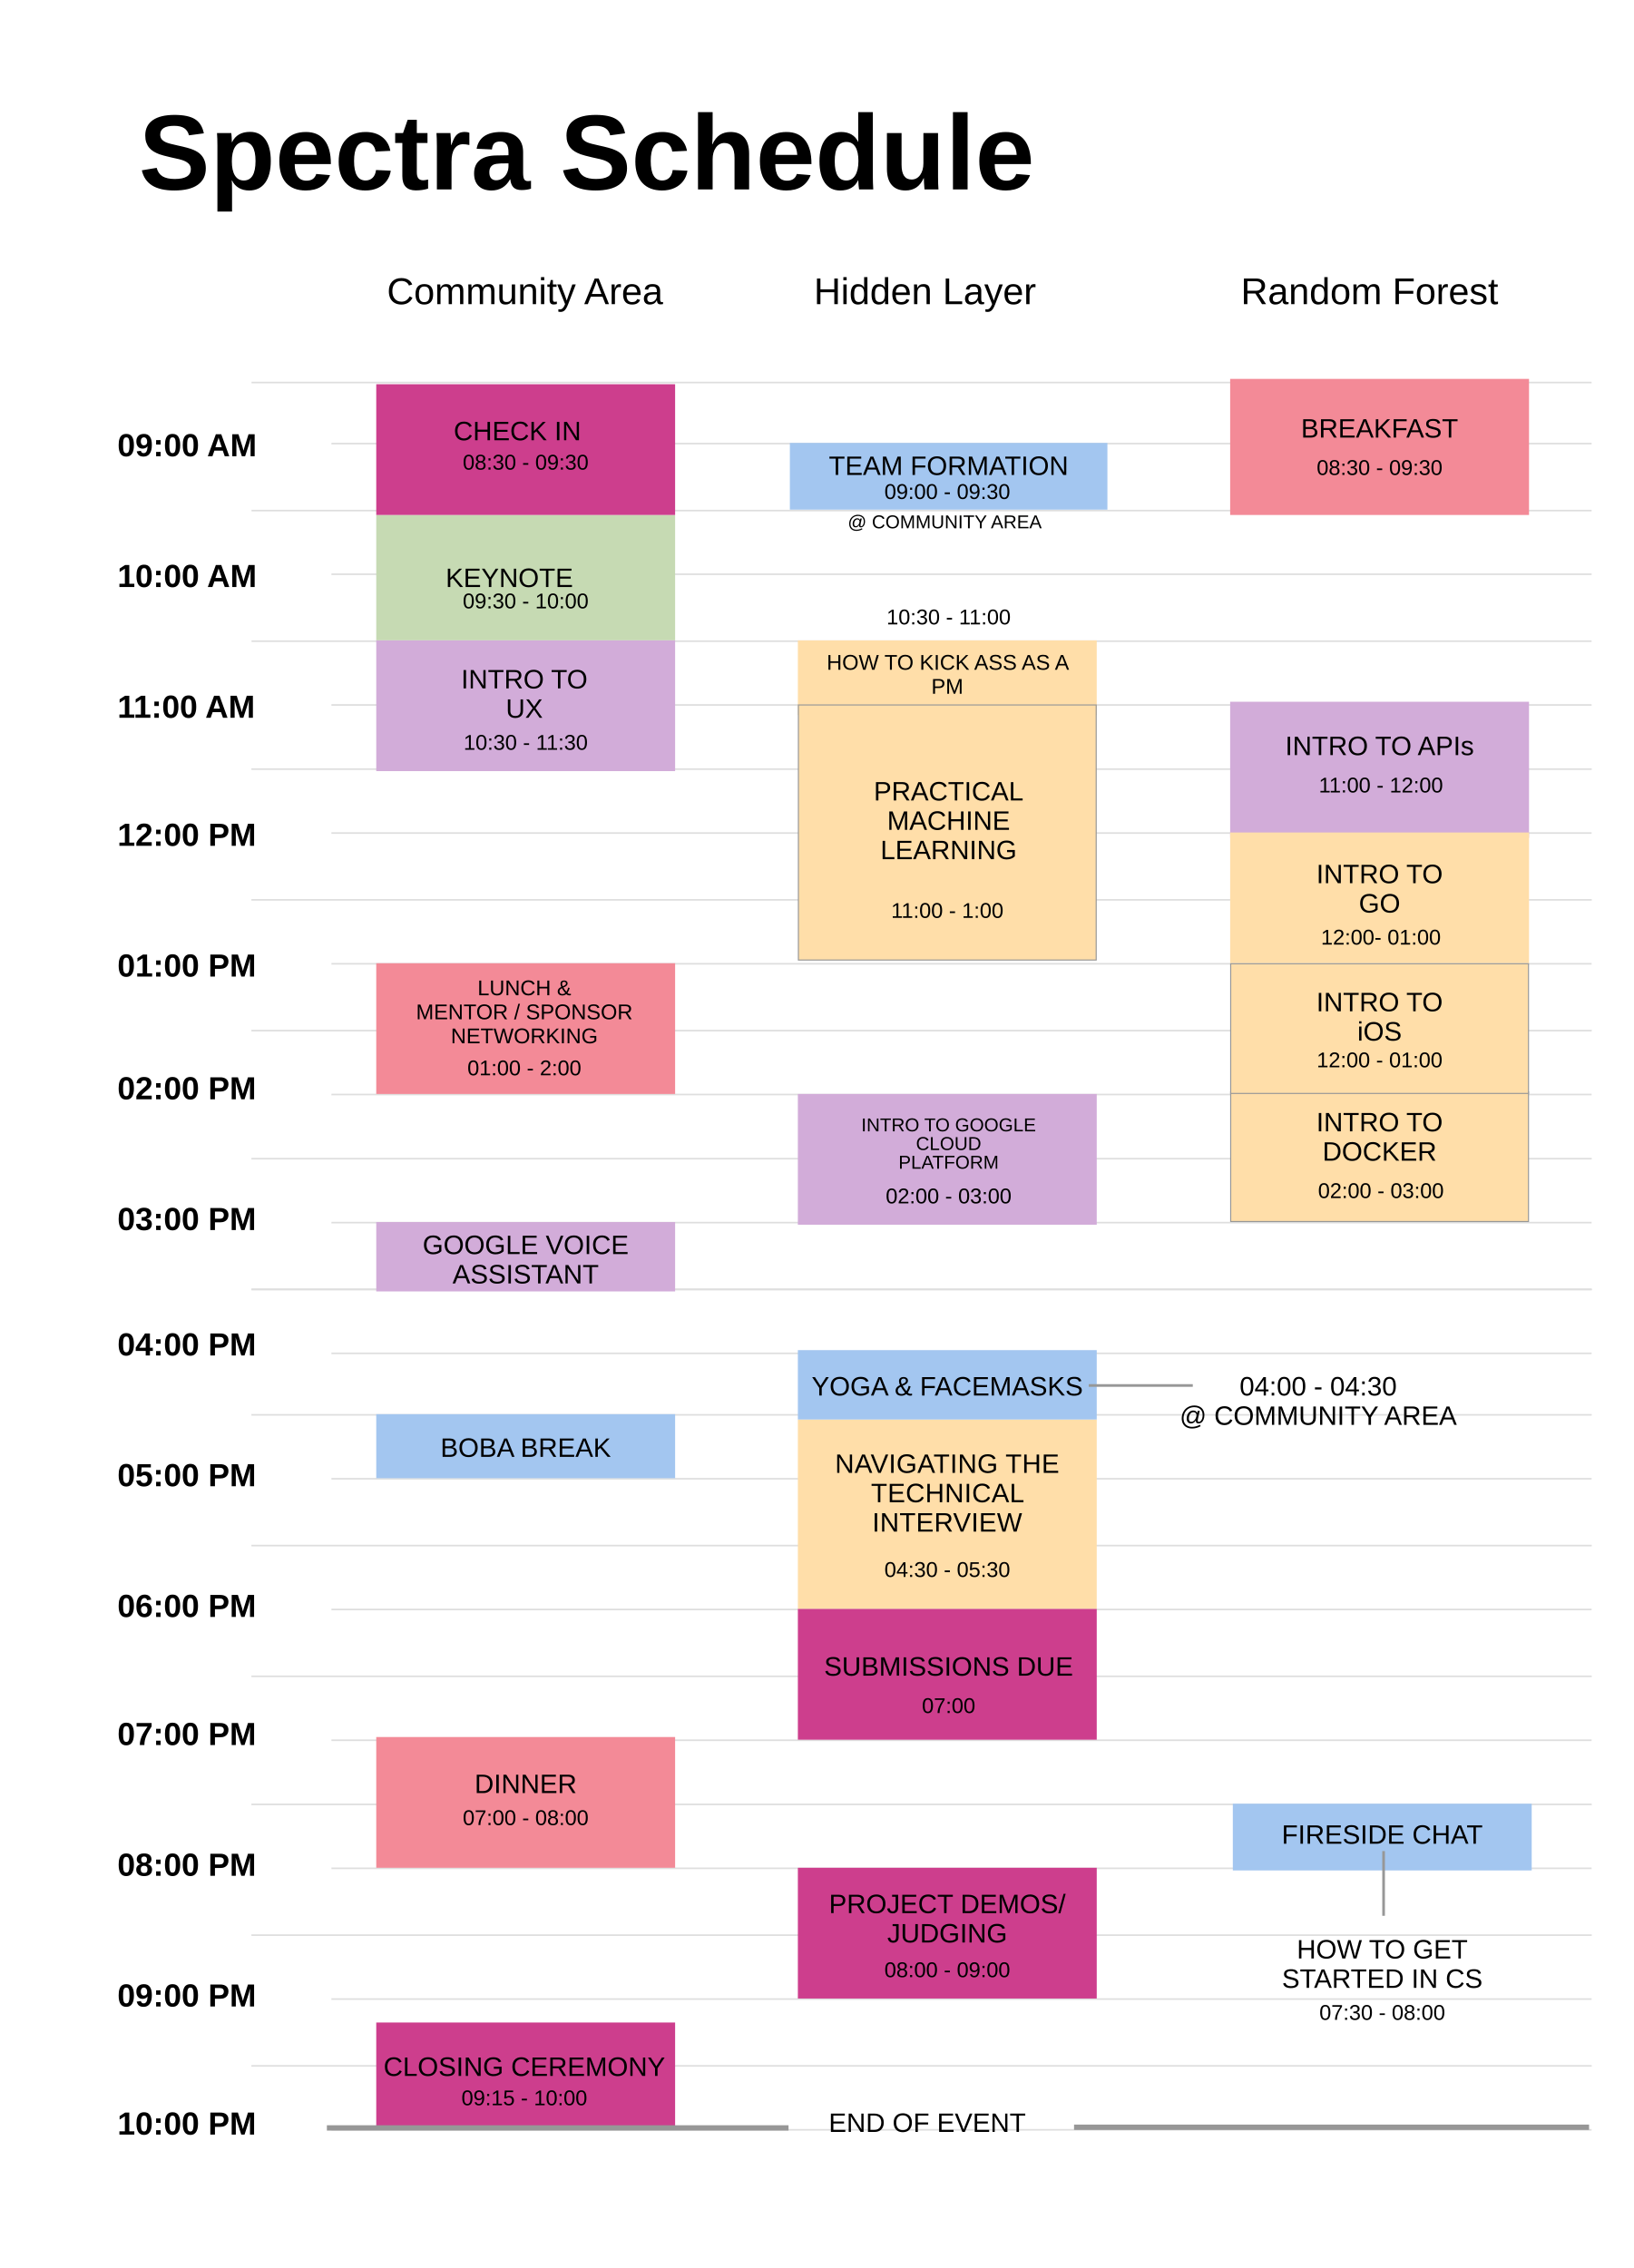
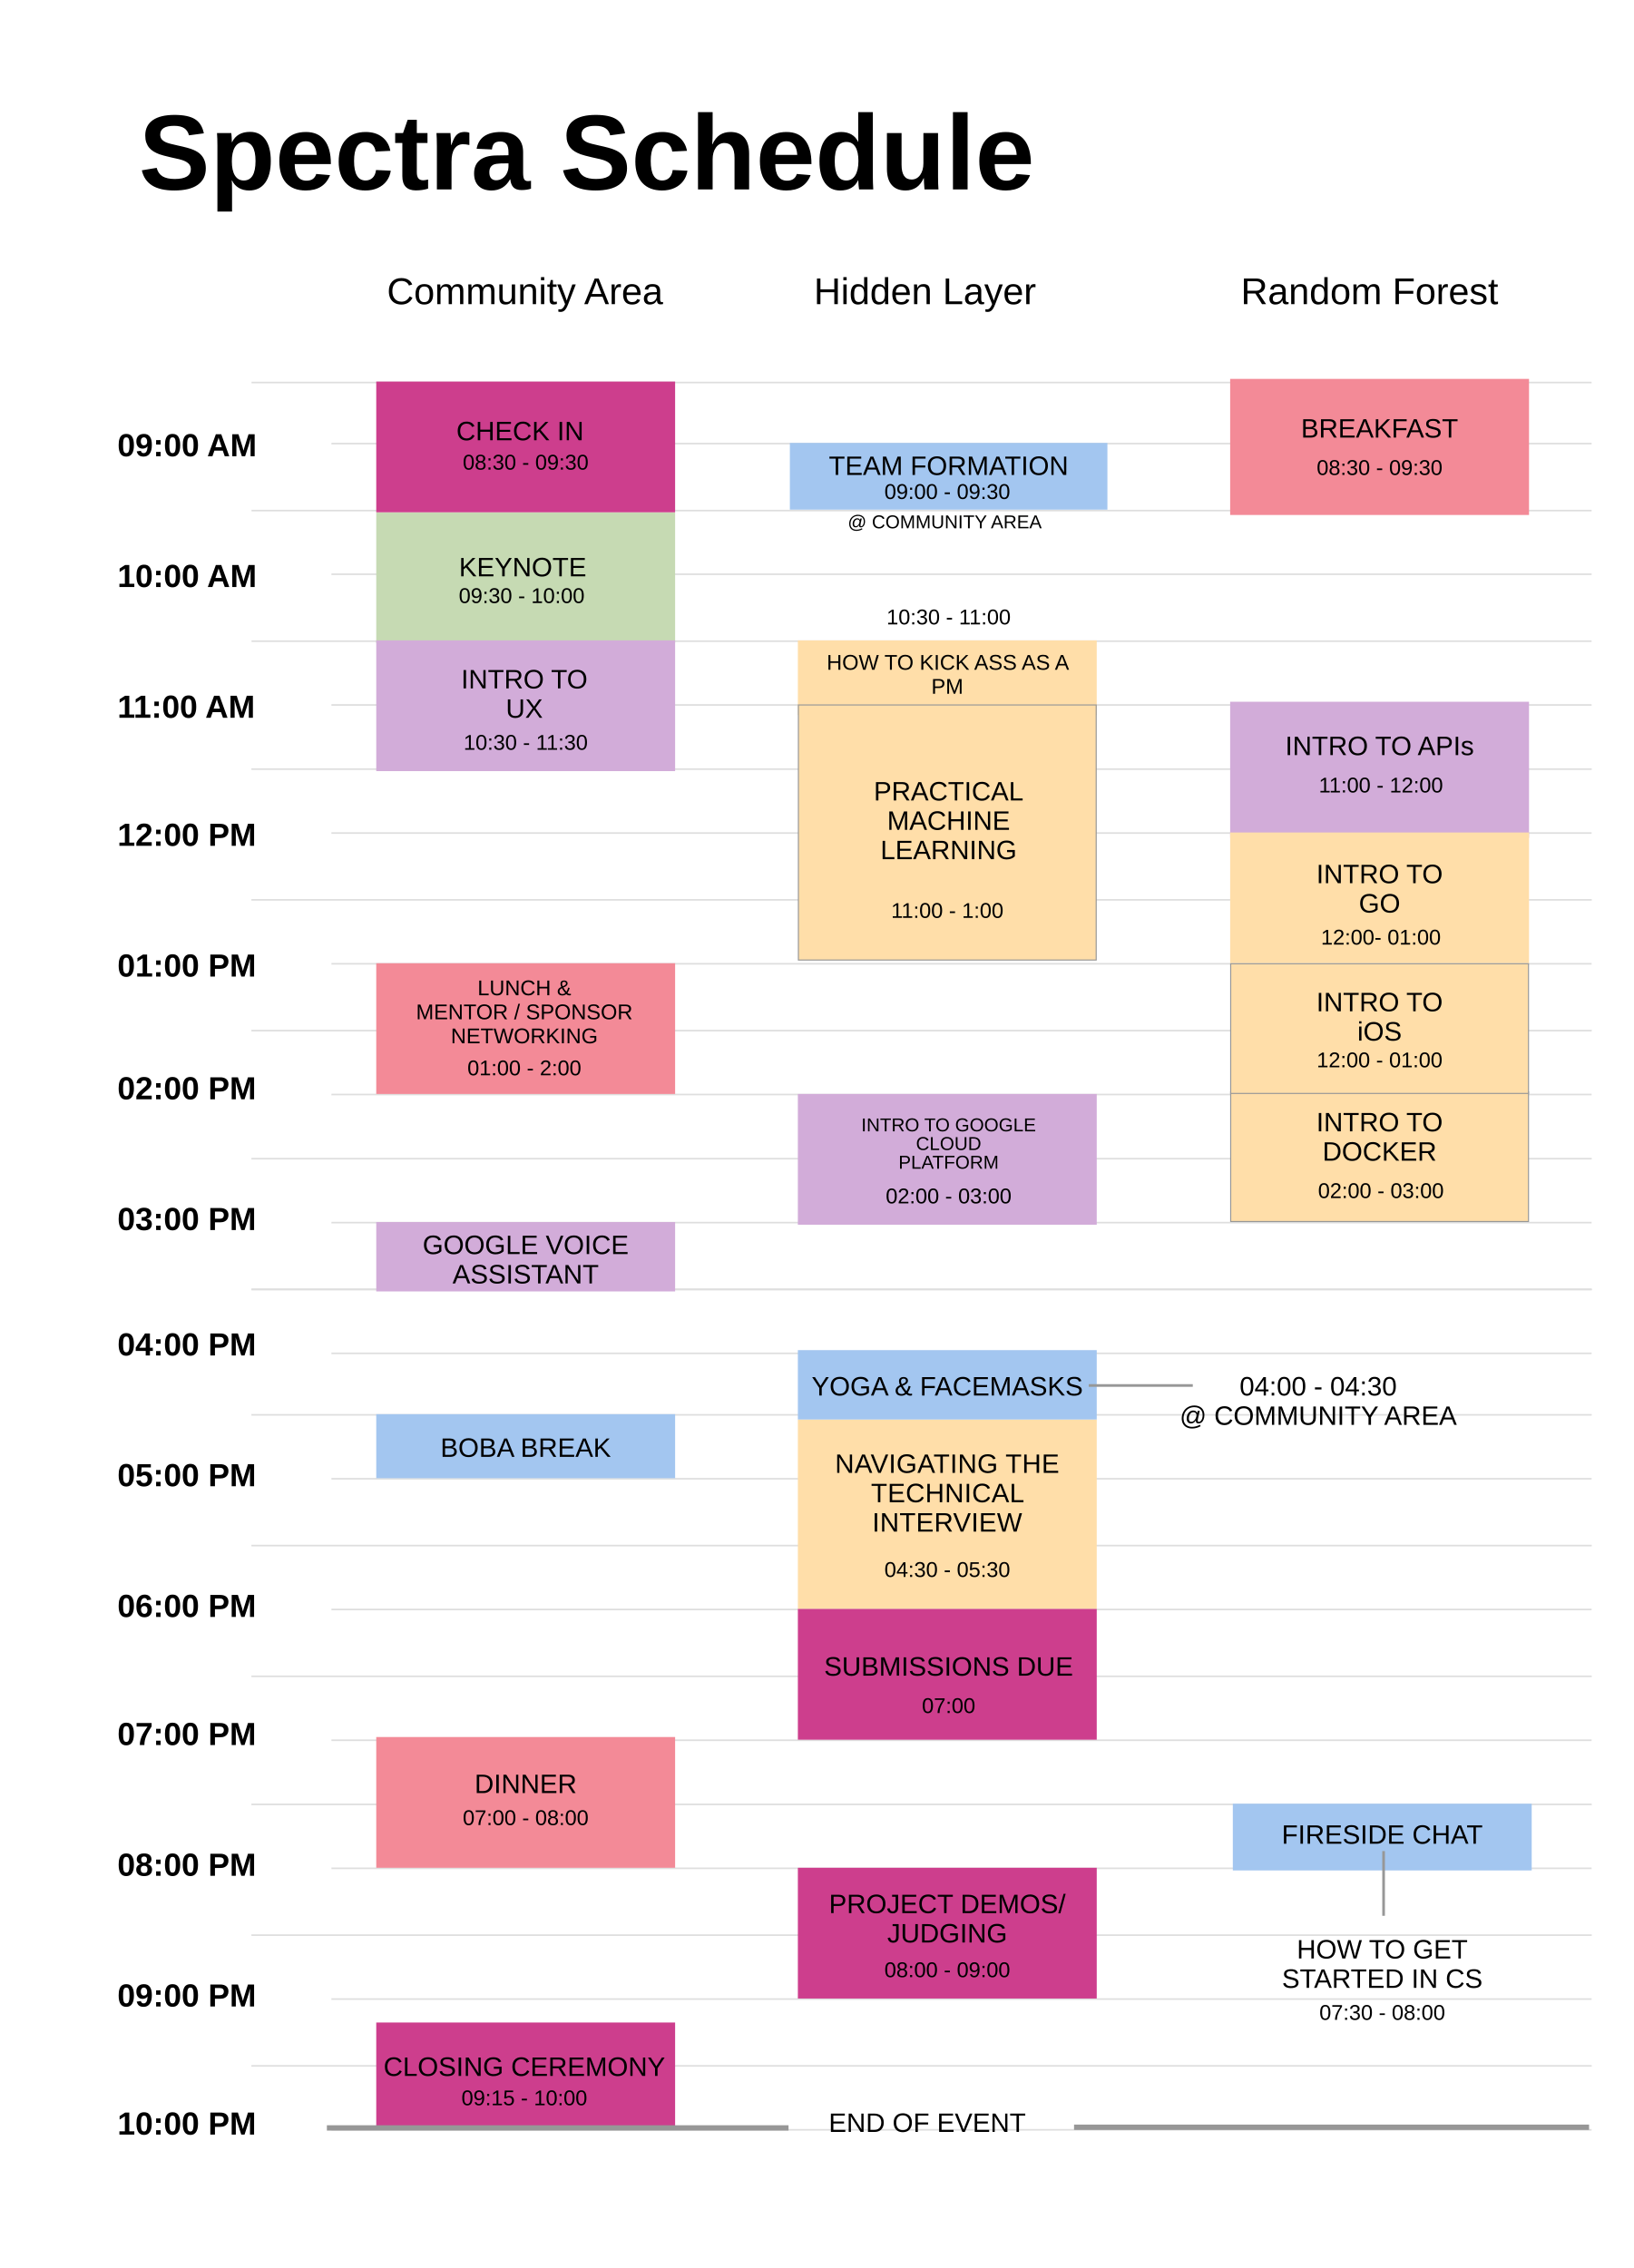
<svg xmlns="http://www.w3.org/2000/svg" width="612px" height="850px" viewBox="0 0 612 850" version="1.1" style="background: #FFFFFF;">
  <defs />
  <g id="Page-1" stroke="none" stroke-width="1" fill="none" fill-rule="evenodd">
    <text id="11:00-AM" font-family="Arial-BoldMT, Arial" font-size="12" font-weight="bold" fill="#000000">
      <tspan x="44" y="269">11:00 AM</tspan>
    </text>
    <text id="10:00-AM" font-family="Arial-BoldMT, Arial" font-size="12" font-weight="bold" fill="#000000">
      <tspan x="44" y="220">10:00 AM</tspan>
    </text>
    <text id="12:00-PM" font-family="Arial-BoldMT, Arial" font-size="12" font-weight="bold" fill="#000000">
      <tspan x="44" y="317">12:00 PM</tspan>
    </text>
    <text id="01:00-PM" font-family="Arial-BoldMT, Arial" font-size="12" font-weight="bold" fill="#000000">
      <tspan x="44" y="366">01:00 PM</tspan>
    </text>
    <text id="09:00-AM" font-family="Arial-BoldMT, Arial" font-size="12" font-weight="bold" fill="#000000">
      <tspan x="44" y="171">09:00 AM</tspan>
    </text>
    <g id="Group-2" transform="translate(94, 143)" fill-rule="nonzero" stroke="#DEDEDE" stroke-linecap="square" stroke-width="0.6">
      <g id="Group-3">
        <path d="M0.556,48.356 L502.155,48.356" id="Line" />
        <path d="M0.556,0.356 L502.155,0.356" id="Line" />
        <path d="M30.5,23.25 L502.155,23.25" id="Line" />
        <path d="M30.5,72.208 L502.155,72.208" id="Line" />
        <path d="M30.5,121.208 L502.155,121.208" id="Line" />
        <path d="M30.5,169.208 L502.155,169.208" id="Line" />
        <path d="M30.5,218.208 L502.155,218.208" id="Line" />
        <path d="M30.5,267.208 L502.155,267.208" id="Line" />
        <path d="M30.5,315.208 L502.155,315.208" id="Line" />
        <path d="M30.5,364.208 L502.155,364.208" id="Line" />
        <path d="M30.5,411.208 L502.155,411.208" id="Line" />
        <path d="M30.5,460.208 L502.155,460.208" id="Line" />
        <path d="M30.5,509.208 L502.155,509.208" id="Line" />
        <path d="M30.5,557.208 L502.155,557.208" id="Line" />
        <path d="M30.5,606.208 L502.155,606.208" id="Line" />
        <path d="M30.5,655.208 L502.155,655.208" id="Line" />
        <path d="M0.556,97.297 L502.155,97.297" id="Line" />
        <path d="M0.509,145.25 L502.202,145.25" id="Line" />
        <path d="M0.509,194.25 L502.202,194.25" id="Line" />
        <path d="M0.509,243.25 L502.202,243.25" id="Line" />
        <path d="M0.509,291.25 L502.202,291.25" id="Line" />
        <path d="M0.509,340.25 L502.202,340.25" id="Line" />
        <path d="M0.509,340.25 L502.202,340.25" id="Line" />
        <path d="M0.509,387.25 L502.202,387.25" id="Line" />
        <path d="M0.509,436.25 L502.202,436.25" id="Line" />
        <path d="M0.509,485.25 L502.202,485.25" id="Line" />
        <path d="M0.509,533.25 L502.202,533.25" id="Line" />
        <path d="M0.509,631.25 L502.202,631.25" id="Line" />
        <path d="M0.509,582.25 L502.202,582.25" id="Line" />
      </g>
    </g>
    <g id="Desktop">
-       <rect id="Rectangle" fill="#C6DAB3" fill-rule="nonzero" x="141" y="193" width="112" height="47" />
+       <rect id="Rectangle" fill="#C6DAB3" fill-rule="nonzero" x="141" y="192" width="112" height="49" />
      <rect id="Rectangle" fill="#D2ACD9" fill-rule="nonzero" x="141" y="240" width="112" height="49" />
      <rect id="Rectangle" fill="#A3C6F0" fill-rule="nonzero" x="141" y="530" width="112" height="24" />
      <rect id="Rectangle" fill="#F38A97" fill-rule="nonzero" x="141" y="361" width="112" height="49" />
      <rect id="Rectangle" fill="#F38A97" fill-rule="nonzero" x="141" y="651" width="112" height="49" />
      <rect id="Rectangle" fill="#CD3E8D" fill-rule="nonzero" x="141" y="758" width="112" height="40" />
      <rect id="Rectangle" fill="#F38A97" fill-rule="nonzero" x="461" y="142" width="112" height="51" />
      <rect id="Rectangle" fill="#D2ACD9" fill-rule="nonzero" x="461" y="263" width="112" height="51" />
      <rect id="Rectangle" fill="#A3C6F0" fill-rule="nonzero" x="296" y="166" width="119" height="25" />
      <rect id="Rectangle" fill="#FFDEA9" fill-rule="nonzero" x="299" y="240" width="112" height="28" />
      <rect id="Rectangle" fill="#D2ACD9" fill-rule="nonzero" x="141" y="458" width="112" height="26" />
      <rect id="Rectangle" fill="#A3C6F0" fill-rule="nonzero" x="462" y="676" width="112" height="25" />
      <rect id="Rectangle" stroke="#979797" stroke-width="0.4" fill="#FFDEA9" fill-rule="nonzero" x="299.2" y="264.2" width="111.6" height="95.6" />
      <rect id="Rectangle" fill="#FFDEA9" fill-rule="nonzero" x="299" y="532" width="112" height="71" />
      <rect id="Rectangle" stroke="#979797" stroke-width="0.4" fill="#FFDEA9" fill-rule="nonzero" x="461.2" y="409.2" width="111.6" height="48.6" />
      <rect id="Rectangle" fill="#FFDEA9" fill-rule="nonzero" x="461" y="312" width="112" height="49" />
      <rect id="Rectangle" fill="#CD3E8D" fill-rule="nonzero" x="299" y="700" width="112" height="49" />
      <rect id="Rectangle" fill="#A3C6F0" fill-rule="nonzero" x="299" y="506" width="112" height="26" />
      <rect id="Rectangle" fill="#CD3E8D" fill-rule="nonzero" x="299" y="603" width="112" height="49" />
      <text id="KEYNOTE" font-family="ArialMT, Arial" font-size="10" font-weight="normal" fill="#000000">
-         <tspan x="167" y="220">KEYNOTE</tspan>
+         <tspan x="172" y="216">KEYNOTE</tspan>
      </text>
      <text id="PRACTICAL-MACHINE-LE" font-family="ArialMT, Arial" font-size="10" font-weight="normal" fill="#000000">
        <tspan x="327.438" y="300">PRACTICAL</tspan>
        <tspan x="332.443" y="311">MACHINE </tspan>
        <tspan x="329.938" y="322">LEARNING </tspan>
      </text>
      <text id="10:30---11:30" font-family="ArialMT, Arial" font-size="8" font-weight="normal" fill="#000000">
        <tspan x="173.723" y="281">10:30 - 11:30</tspan>
      </text>
      <text id="Spectra-Schedule" font-family="Arial-BoldMT, Arial" font-size="40" font-weight="bold" fill="#000000">
        <tspan x="52" y="71">Spectra Schedule</tspan>
      </text>
      <text id="Community-Area" font-family="ArialMT, Arial" font-size="14" font-weight="normal" fill="#000000">
        <tspan x="145" y="114">Community Area</tspan>
      </text>
      <text id="Hidden-Layer" font-family="ArialMT, Arial" font-size="14" font-weight="normal" fill="#000000">
        <tspan x="305" y="114">Hidden Layer</tspan>
      </text>
      <text id="Random-Forest" font-family="ArialMT, Arial" font-size="14" font-weight="normal" fill="#000000">
        <tspan x="465" y="114">Random Forest</tspan>
      </text>
-       <rect id="Rectangle" fill="#CD3E8D" fill-rule="nonzero" x="141" y="144" width="112" height="49" />
+       <rect id="Rectangle" fill="#CD3E8D" fill-rule="nonzero" x="141" y="143" width="112" height="49" />
      <text id="CHECK-IN" font-family="ArialMT, Arial" font-size="10" font-weight="normal" fill="#000000">
-         <tspan x="170" y="165">CHECK IN</tspan>
+         <tspan x="171" y="165">CHECK IN</tspan>
      </text>
      <text id="LUNCH-&amp;-MENTOR-/-SPO" font-family="ArialMT, Arial" font-size="8" font-weight="normal" fill="#000000">
        <tspan x="178.941" y="373">LUNCH &amp; </tspan>
        <tspan x="155.902" y="382">MENTOR / SPONSOR </tspan>
        <tspan x="168.945" y="391">NETWORKING</tspan>
      </text>
      <text id="08:30---09:30" font-family="ArialMT, Arial" font-size="8" font-weight="normal" fill="#000000">
        <tspan x="173.426" y="176">08:30 - 09:30</tspan>
      </text>
      <text id="09:30---10:00" font-family="ArialMT, Arial" font-size="8" font-weight="normal" fill="#000000">
-         <tspan x="173.426" y="228">09:30 - 10:00</tspan>
+         <tspan x="171.926" y="226">09:30 - 10:00</tspan>
      </text>
      <text id="TEAM-FORMATION" font-family="ArialMT, Arial" font-size="10" font-weight="normal" fill="#000000">
        <tspan x="310.595" y="178">TEAM FORMATION </tspan>
      </text>
      <text id="HOW-TO-KICK-ASS-AS-A" font-family="ArialMT, Arial" font-size="8" font-weight="normal" fill="#000000">
        <tspan x="309.797" y="251">HOW TO KICK ASS AS A </tspan>
        <tspan x="349" y="260">PM</tspan>
      </text>
      <text id="INTRO-TO-UX" font-family="ArialMT, Arial" font-size="10" font-weight="normal" fill="#000000">
        <tspan x="172.794" y="258">INTRO TO </tspan>
        <tspan x="189.554" y="269">UX</tspan>
      </text>
      <text id="09:00---09:30" font-family="ArialMT, Arial" font-size="8" font-weight="normal" fill="#000000">
        <tspan x="331.426" y="187">09:00 - 09:30</tspan>
      </text>
      <text id="BREAKFAST" font-family="ArialMT, Arial" font-size="10" font-weight="normal" fill="#000000">
        <tspan x="487.547" y="164">BREAKFAST</tspan>
      </text>
      <text id="08:30---09:30" font-family="ArialMT, Arial" font-size="8" font-weight="normal" fill="#000000">
        <tspan x="493.426" y="178">08:30 - 09:30</tspan>
      </text>
      <text id="DINNER" font-family="ArialMT, Arial" font-size="10" font-weight="normal" fill="#000000">
        <tspan x="177.833" y="672">DINNER</tspan>
      </text>
      <text id="07:00---08:00" font-family="ArialMT, Arial" font-size="8" font-weight="normal" fill="#000000">
        <tspan x="173.426" y="684">07:00 - 08:00</tspan>
      </text>
      <text id="07:30---08:00" font-family="ArialMT, Arial" font-size="8" font-weight="normal" fill="#000000">
        <tspan x="494.426" y="757">07:30 - 08:00</tspan>
      </text>
      <text id="INTRO-TO-APIs" font-family="ArialMT, Arial" font-size="10" font-weight="normal" fill="#000000">
        <tspan x="481.622" y="283">INTRO TO APIs</tspan>
      </text>
      <text id="11:00---12:00" font-family="ArialMT, Arial" font-size="8" font-weight="normal" fill="#000000">
        <tspan x="494.223" y="297">11:00 - 12:00 </tspan>
      </text>
      <text id="INTRO-TO-GO" font-family="ArialMT, Arial" font-size="10" font-weight="normal" fill="#000000">
        <tspan x="493.294" y="331">INTRO TO </tspan>
        <tspan x="509.222" y="342">GO</tspan>
      </text>
      <text id="INTRO-TO-DOCKER" font-family="ArialMT, Arial" font-size="10" font-weight="normal" fill="#000000">
        <tspan x="493.294" y="424">INTRO TO </tspan>
        <tspan x="495.608" y="435">DOCKER </tspan>
      </text>
      <text id="12:00--01:00" font-family="ArialMT, Arial" font-size="8" font-weight="normal" fill="#000000">
        <tspan x="495.037" y="354">12:00- 01:00</tspan>
      </text>
      <text id="02:00---03:00" font-family="ArialMT, Arial" font-size="8" font-weight="normal" fill="#000000">
        <tspan x="493.926" y="449">02:00 - 03:00</tspan>
      </text>
      <text id="GOOGLE-VOICE-ASSISTA" font-family="ArialMT, Arial" font-size="10" font-weight="normal" fill="#000000">
        <tspan x="158.379" y="470">GOOGLE VOICE </tspan>
        <tspan x="169.588" y="481">ASSISTANT</tspan>
      </text>
      <text id="BOBA-BREAK" font-family="ArialMT, Arial" font-size="10" font-weight="normal" fill="#000000">
        <tspan x="165.042" y="546">BOBA BREAK</tspan>
      </text>
      <text id="YOGA-&amp;-FACEMASKS" font-family="ArialMT, Arial" font-size="10" font-weight="normal" fill="#000000">
        <tspan x="304.15" y="523">YOGA &amp; FACEMASKS</tspan>
      </text>
      <text id="04:00---04:30-@-COMM" font-family="ArialMT, Arial" font-size="10" font-weight="normal" fill="#000000">
        <tspan x="464.532" y="523">04:00 - 04:30</tspan>
        <tspan x="442.066" y="534">@ COMMUNITY AREA</tspan>
      </text>
      <text id="HOW-TO-GET-STARTED-I" font-family="ArialMT, Arial" font-size="10" font-weight="normal" fill="#000000">
        <tspan x="485.961" y="734">HOW TO GET</tspan>
        <tspan x="480.402" y="745">STARTED IN CS</tspan>
      </text>
      <text id="FIRESIDE-CHAT" font-family="ArialMT, Arial" font-size="10" font-weight="normal" fill="#000000">
        <tspan x="480.312" y="691">FIRESIDE CHAT</tspan>
      </text>
      <text id="SUBMISSIONS-DUE" font-family="ArialMT, Arial" font-size="10" font-weight="normal" fill="#000000">
        <tspan x="308.825" y="628">SUBMISSIONS DUE</tspan>
      </text>
      <text id="NAVIGATING-THE-TECHN" font-family="ArialMT, Arial" font-size="10" font-weight="normal" letter-spacing="0.1" fill="#000000">
        <tspan x="312.906" y="552">NAVIGATING THE </tspan>
        <tspan x="326.398" y="563">TECHNICAL </tspan>
        <tspan x="326.862" y="574">INTERVIEW</tspan>
      </text>
      <text id="04:30---05:30" font-family="ArialMT, Arial" font-size="8" font-weight="normal" fill="#000000">
        <tspan x="331.426" y="591">04:30 - 05:30</tspan>
      </text>
      <text id="07:00" font-family="ArialMT, Arial" font-size="8" font-weight="normal" fill="#000000">
        <tspan x="345.49" y="642">07:00</tspan>
      </text>
      <text id="PROJECT-DEMOS/JUDGIN" font-family="ArialMT, Arial" font-size="10" font-weight="normal" fill="#000000">
        <tspan x="310.642" y="717">PROJECT DEMOS/</tspan>
        <tspan x="332.5" y="728">JUDGING </tspan>
      </text>
      <text id="08:00---09:00" font-family="ArialMT, Arial" font-size="8" font-weight="normal" fill="#000000">
        <tspan x="331.426" y="741">08:00 - 09:00</tspan>
      </text>
      <text id="CLOSING-CEREMONY" font-family="ArialMT, Arial" font-size="10" font-weight="normal" fill="#000000">
        <tspan x="143.714" y="778">CLOSING CEREMONY</tspan>
      </text>
      <text id="END-OF-EVENT" font-family="ArialMT, Arial" font-size="10" font-weight="normal" fill="#000000">
        <tspan x="310.552" y="799">END OF EVENT</tspan>
      </text>
      <text id="09:15---10:00" font-family="ArialMT, Arial" font-size="8" font-weight="normal" fill="#000000">
        <tspan x="172.926" y="789">09:15 - 10:00</tspan>
      </text>
      <text id="11:00---1:00" font-family="ArialMT, Arial" font-size="8" font-weight="normal" fill="#000000">
        <tspan x="333.947" y="344">11:00 - 1:00</tspan>
      </text>
      <text id="10:30---11:00" font-family="ArialMT, Arial" font-size="8" font-weight="normal" fill="#000000">
        <tspan x="332.223" y="234">10:30 - 11:00</tspan>
      </text>
      <text id="01:00---2:00" font-family="ArialMT, Arial" font-size="8" font-weight="normal" fill="#000000">
        <tspan x="175.15" y="403">01:00 - 2:00</tspan>
      </text>
      <path d="M408.5,519.25 L446.5,519.25" id="Line-2" stroke="#979797" stroke-linecap="square" fill-rule="nonzero" />
      <path d="M518.5,694.25 L518.5,717.5" id="Line-2" stroke="#979797" stroke-linecap="square" fill-rule="nonzero" />
      <text id="@-COMMUNITY-AREA" font-family="ArialMT, Arial" font-size="7" font-weight="normal" fill="#000000">
        <tspan x="317.674" y="198"> @ COMMUNITY AREA</tspan>
      </text>
      <text id="02:00-PM" font-family="Arial-BoldMT, Arial" font-size="12" font-weight="bold" fill="#000000">
        <tspan x="44" y="412">02:00 PM</tspan>
      </text>
      <text id="03:00-PM" font-family="Arial-BoldMT, Arial" font-size="12" font-weight="bold" fill="#000000">
        <tspan x="44" y="461">03:00 PM</tspan>
      </text>
      <text id="04:00-PM" font-family="Arial-BoldMT, Arial" font-size="12" font-weight="bold" fill="#000000">
        <tspan x="44" y="508">04:00 PM</tspan>
      </text>
      <text id="05:00-PM" font-family="Arial-BoldMT, Arial" font-size="12" font-weight="bold" fill="#000000">
        <tspan x="44" y="557">05:00 PM</tspan>
      </text>
      <text id="06:00-PM" font-family="Arial-BoldMT, Arial" font-size="12" font-weight="bold" fill="#000000">
        <tspan x="44" y="606">06:00 PM</tspan>
      </text>
      <text id="07:00-PM" font-family="Arial-BoldMT, Arial" font-size="12" font-weight="bold" fill="#000000">
        <tspan x="44" y="654">07:00 PM</tspan>
      </text>
      <text id="08:00-PM" font-family="Arial-BoldMT, Arial" font-size="12" font-weight="bold" fill="#000000">
        <tspan x="44" y="703">08:00 PM</tspan>
      </text>
      <text id="09:00-PM" font-family="Arial-BoldMT, Arial" font-size="12" font-weight="bold" fill="#000000">
        <tspan x="44" y="752">09:00 PM</tspan>
      </text>
      <text id="10:00-PM" font-family="Arial-BoldMT, Arial" font-size="12" font-weight="bold" fill="#000000">
        <tspan x="44" y="800">10:00 PM</tspan>
      </text>
      <rect id="Rectangle" fill="#D2ACD9" fill-rule="nonzero" x="299" y="410" width="112" height="49" />
      <text id="INTRO-TO-GOOGLE-CLOU" font-family="ArialMT, Arial" font-size="7" font-weight="normal" fill="#000000">
        <tspan x="322.763" y="424">INTRO TO GOOGLE </tspan>
        <tspan x="343.248" y="431">CLOUD</tspan>
        <tspan x="336.703" y="438">PLATFORM</tspan>
      </text>
      <text id="02:00---03:00" font-family="ArialMT, Arial" font-size="8" font-weight="normal" fill="#000000">
        <tspan x="331.926" y="451">02:00 - 03:00</tspan>
      </text>
      <rect id="Rectangle" stroke="#979797" stroke-width="0.4" fill="#FFDEA9" fill-rule="nonzero" x="461.2" y="361.2" width="111.6" height="48.6" />
      <text id="INTRO-TO-iOS" font-family="ArialMT, Arial" font-size="10" font-weight="normal" fill="#000000">
        <tspan x="493.294" y="379">INTRO TO</tspan>
        <tspan x="508.665" y="390">iOS </tspan>
      </text>
      <text id="12:00---01:00" font-family="ArialMT, Arial" font-size="8" font-weight="normal" fill="#000000">
        <tspan x="493.426" y="400">12:00 - 01:00 </tspan>
      </text>
      <path d="M123.5,797.5 L294.5,797.5" id="Line-3" stroke="#979797" stroke-width="2" stroke-linecap="square" fill-rule="nonzero" />
      <path d="M403.5,797.25 L594.5,797.25" id="Line-3" stroke="#979797" stroke-width="2" stroke-linecap="square" fill-rule="nonzero" />
    </g>
  </g>
</svg>
